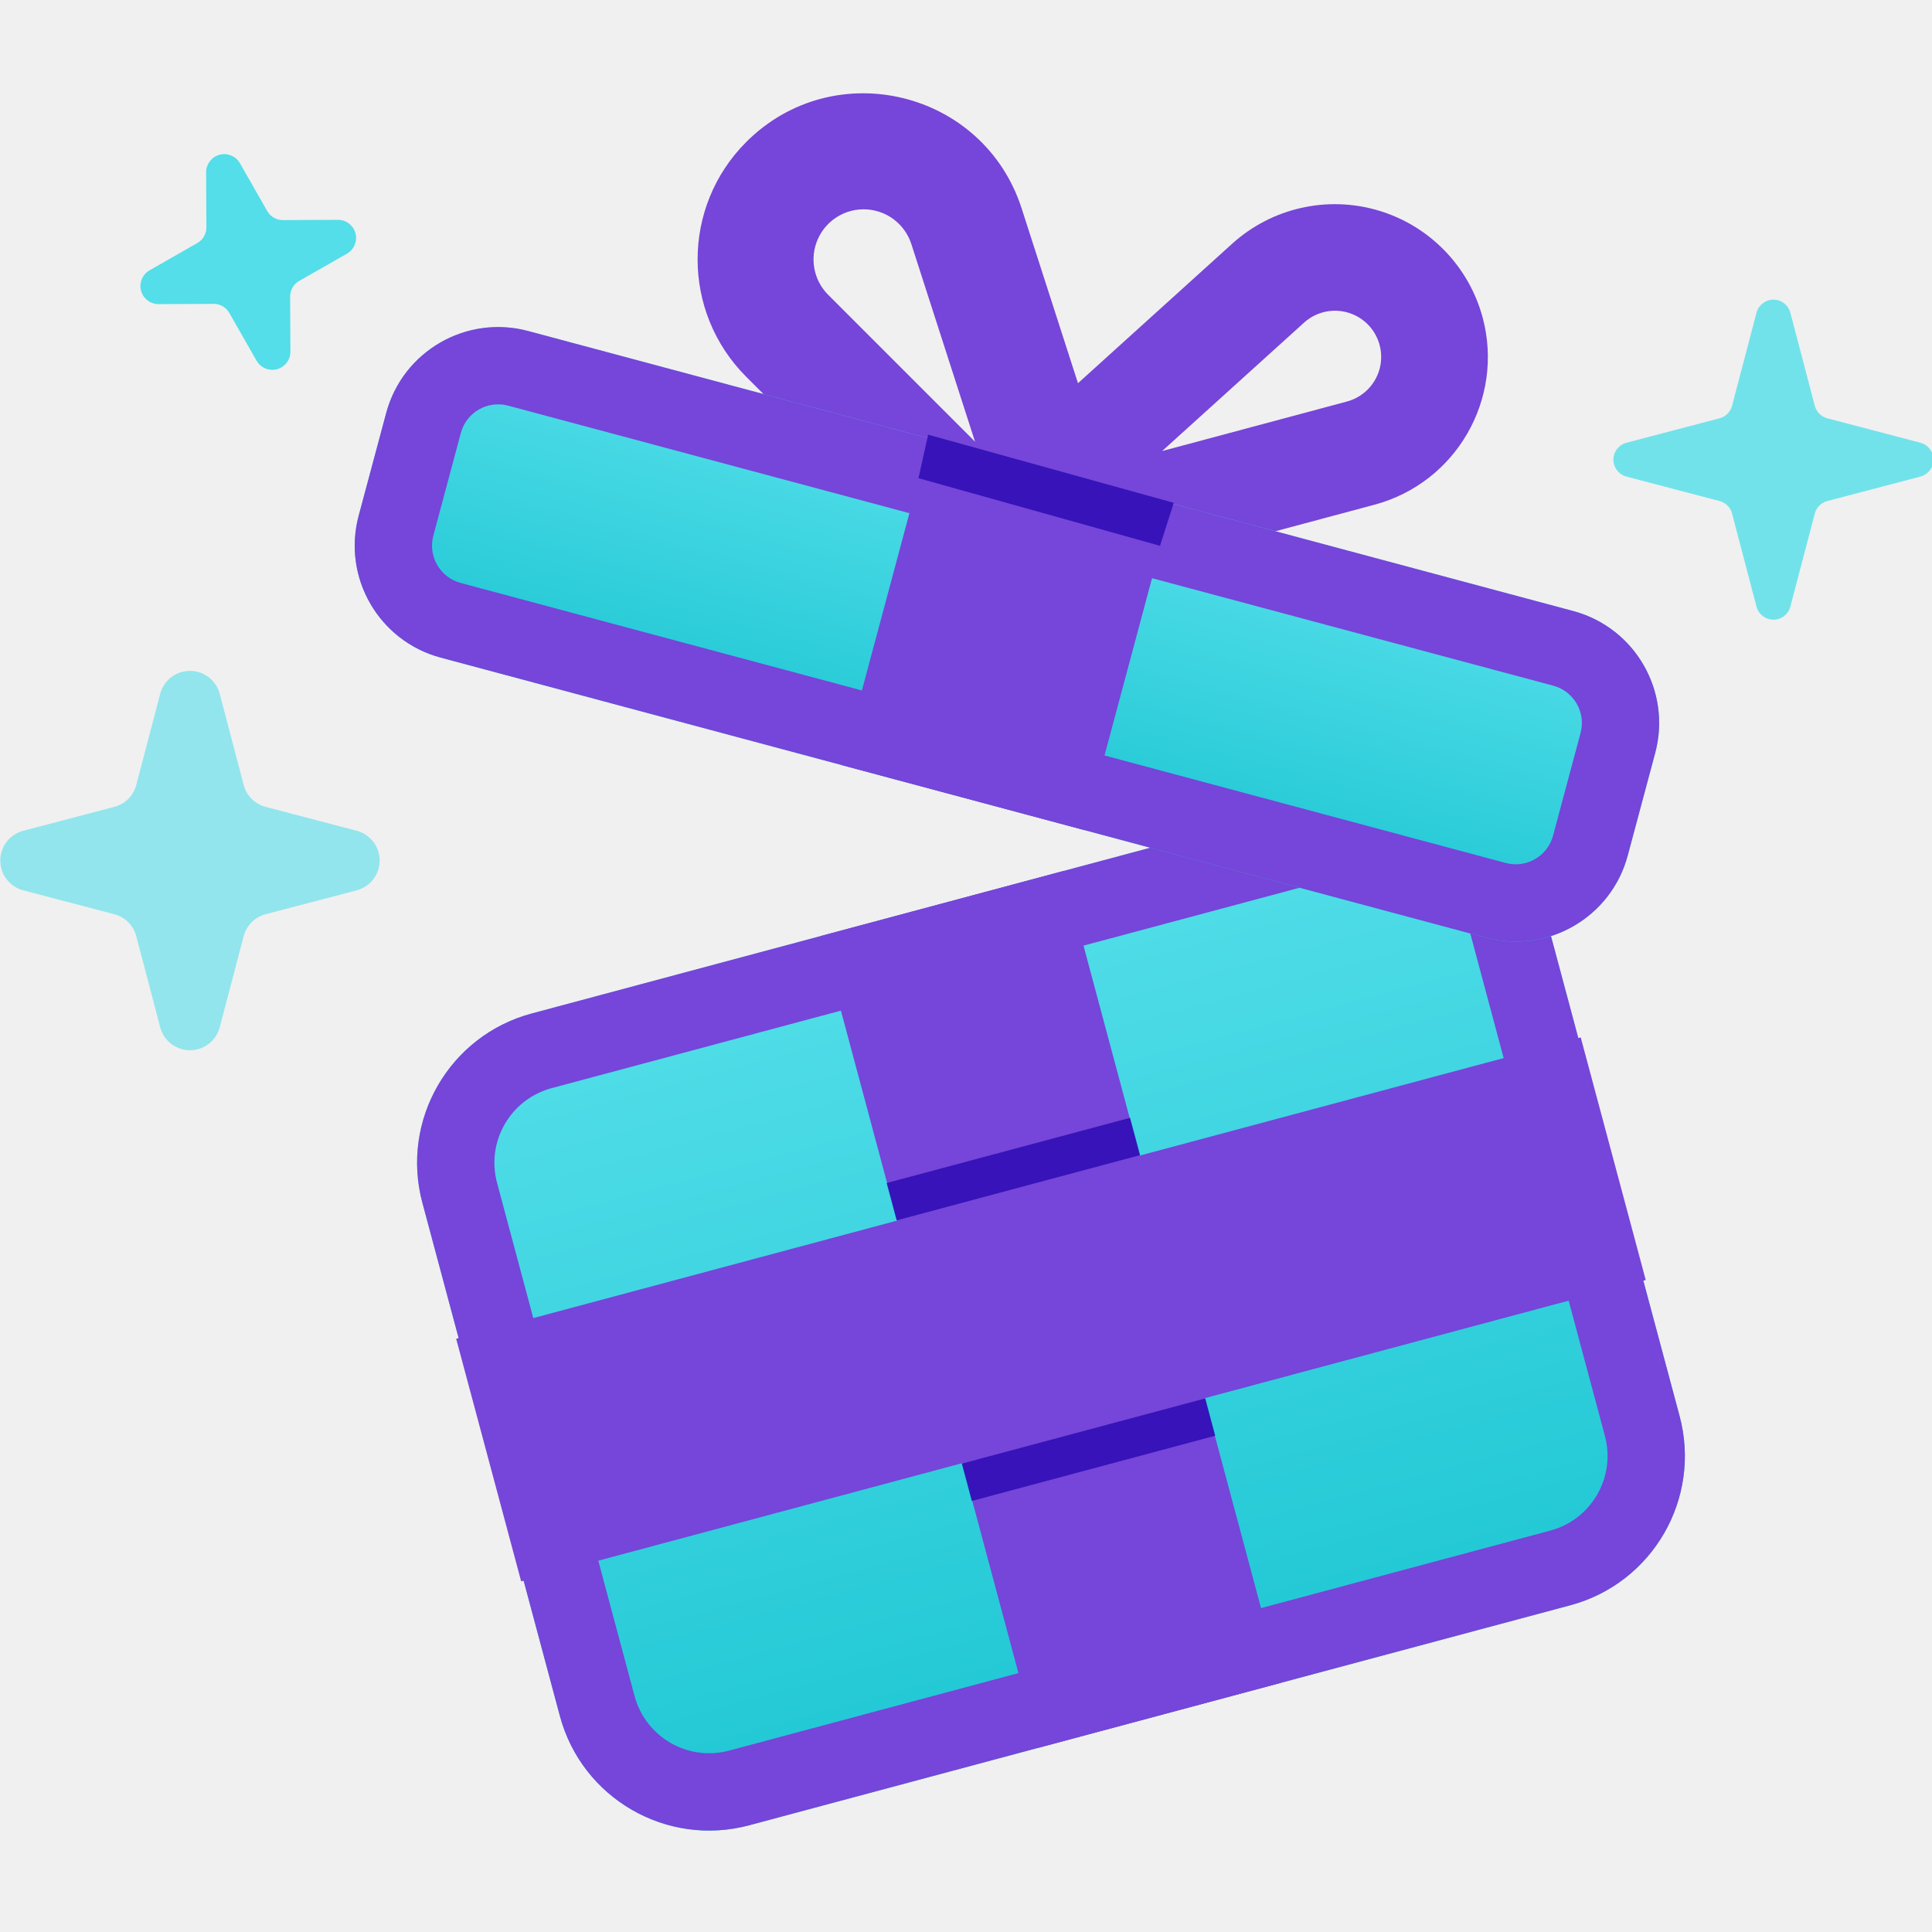
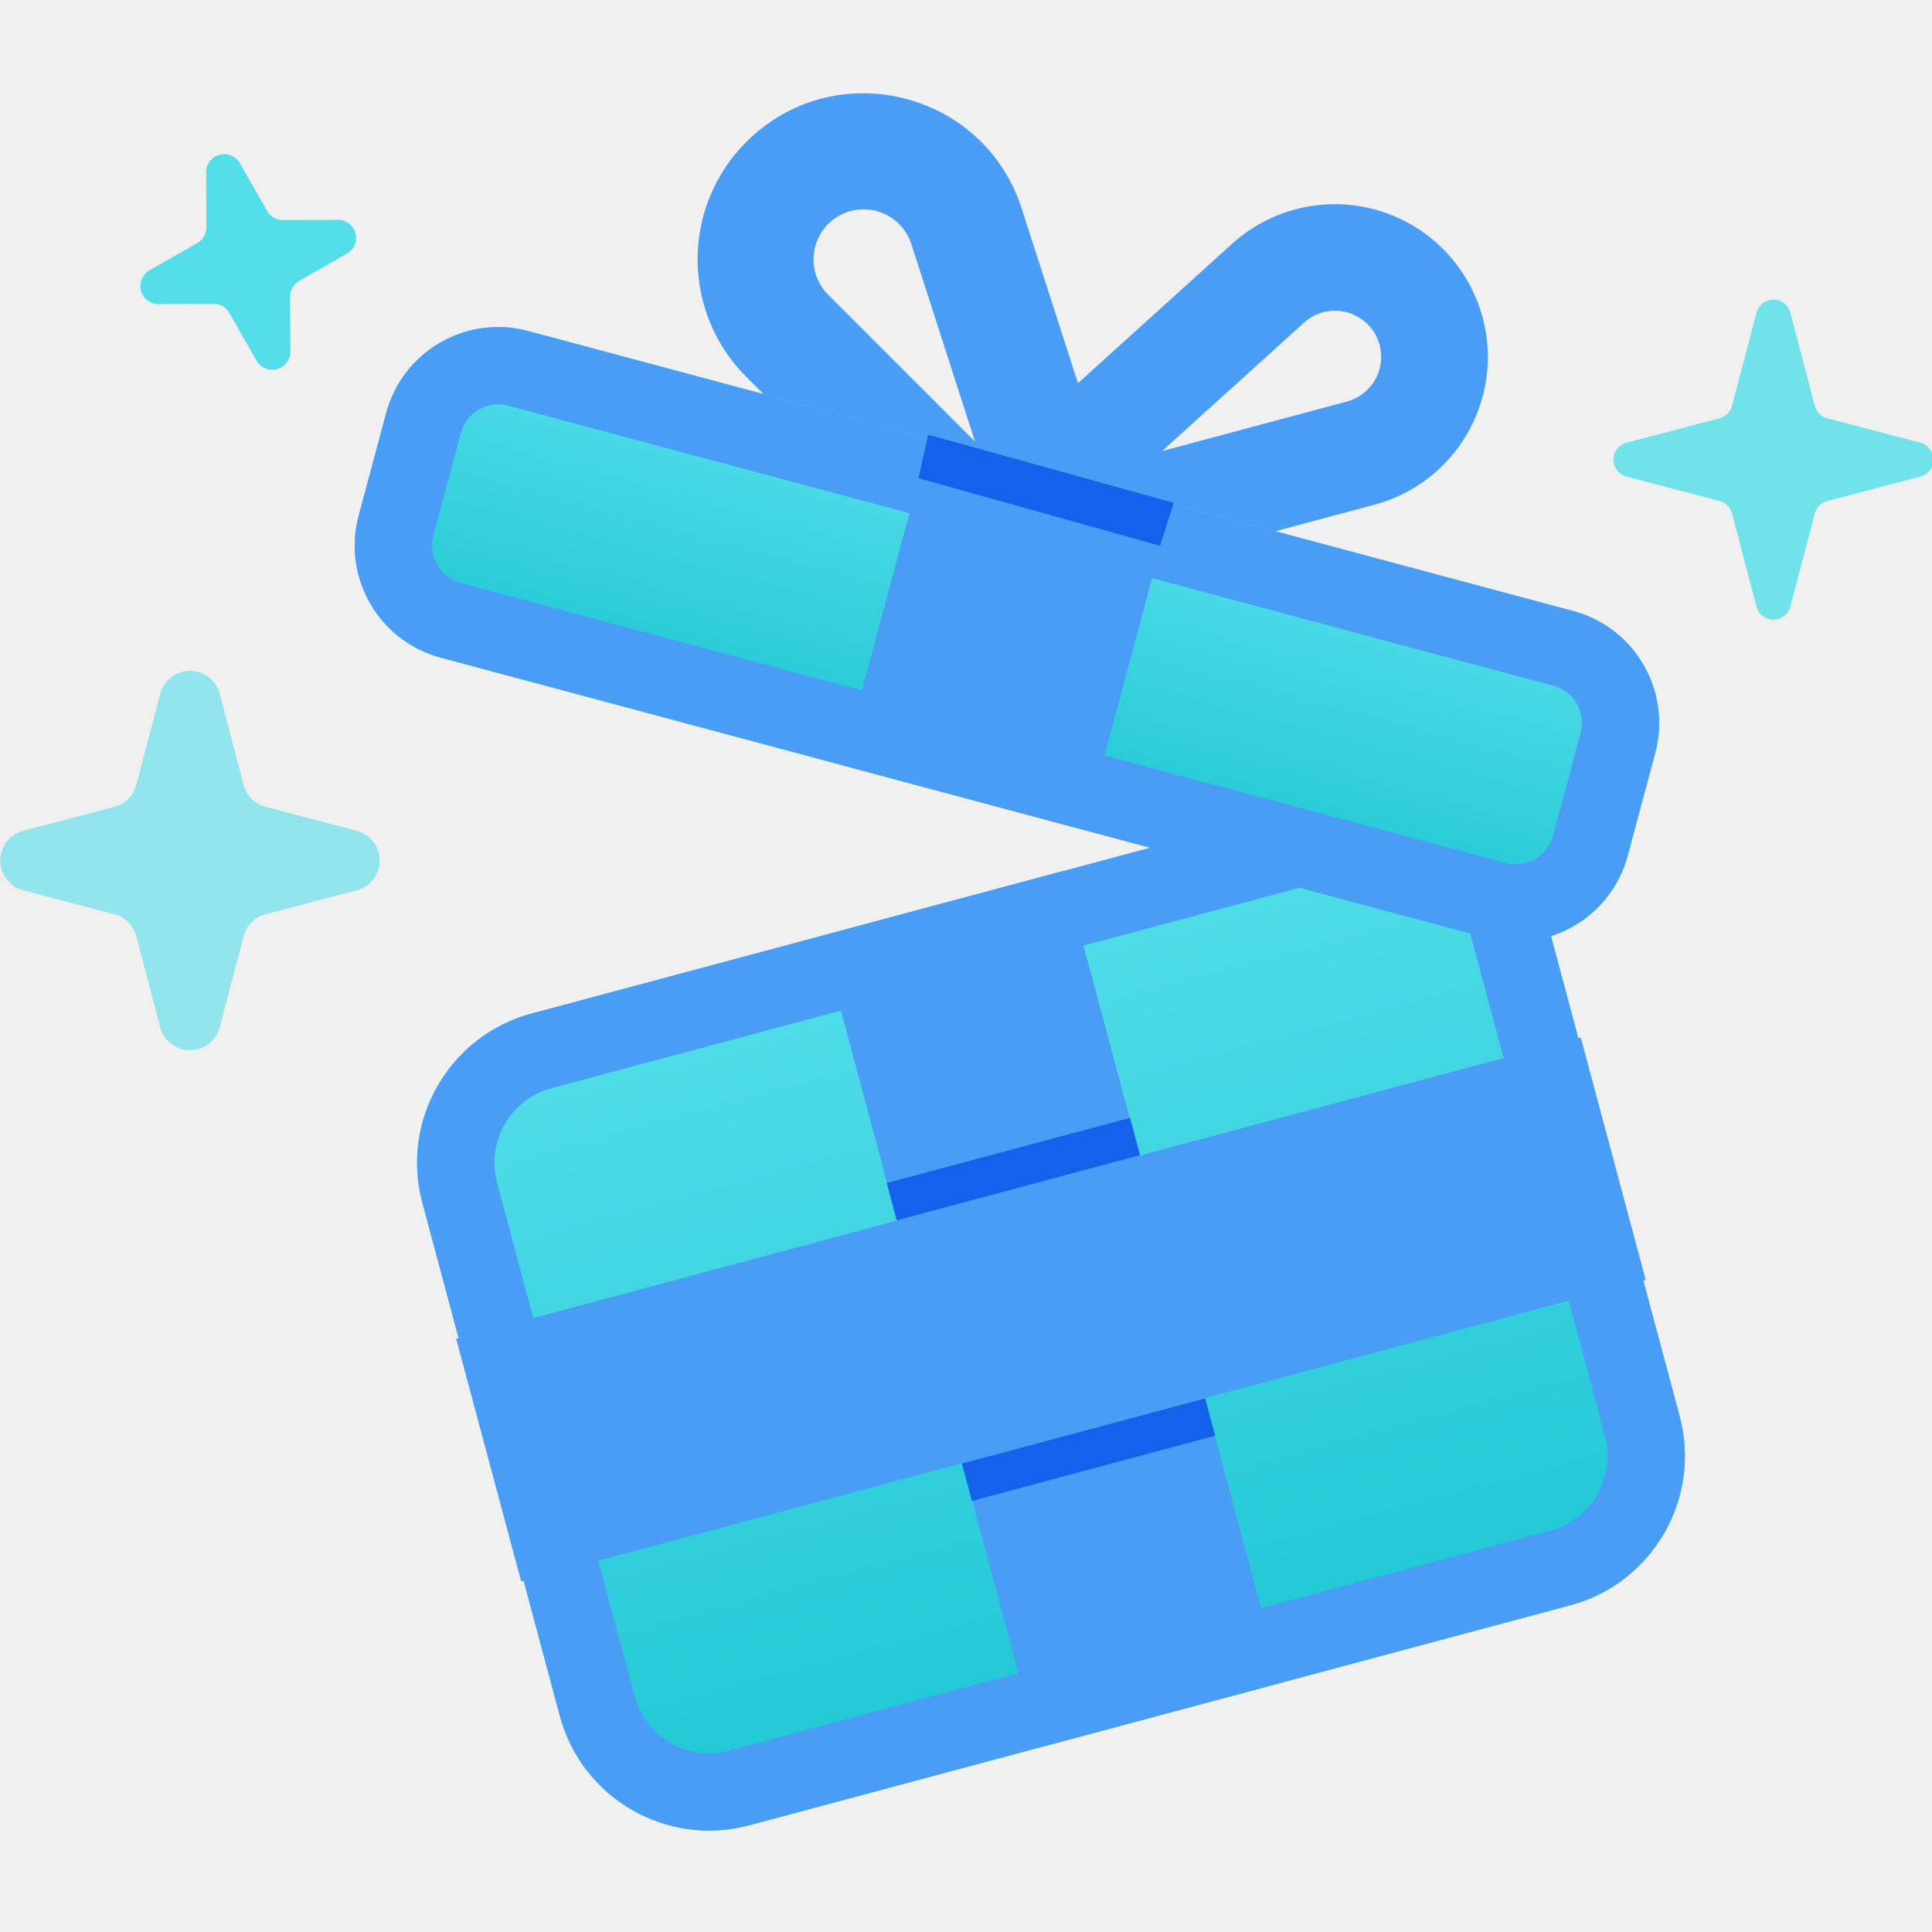
<svg xmlns="http://www.w3.org/2000/svg" width="64" height="64" fill="none">
-   <style>.B{fill-rule:evenodd}.C{fill:#7645d9}</style>
+   <style>.B{fill-rule:evenodd}.C{fill:#499DF5}</style>
  <g clip-path="url(#C)">
    <g class="B C">
      <path d="M43.194 10.691a1.53 1.53 0 1 1 1.421 2.611l-6.119 1.64 4.698-4.25zm5.919-.177a5.07 5.07 0 0 0-8.291-2.445l-9.802 8.868c-1.46 1.321-.158 3.712 1.744 3.203l12.768-3.421c2.702-.724 4.306-3.502 3.582-6.204z" />
      <path d="M30.189 8.084a1.66 1.66 0 1 0-2.754 1.683l4.864 4.864-2.11-6.547zm-5.469-3.38c2.908-2.908 7.862-1.712 9.124 2.202l4.403 13.66c.656 2.035-1.867 3.577-3.378 2.065L24.72 12.482a5.5 5.5 0 0 1 0-7.778z" />
    </g>
    <g fill="#53dee9">
      <path d="M7.276 34.043a1.02 1.02 0 0 1-1.966 0l-.796-3.032c-.093-.355-.37-.632-.725-.725l-3.032-.796a1.02 1.02 0 0 1 0-1.966l3.032-.796c.355-.093.632-.37.725-.725l.796-3.032a1.02 1.02 0 0 1 1.966 0l.796 3.032c.093.355.37.632.725.725l3.032.796a1.02 1.02 0 0 1 0 1.966l-3.032.796c-.355.093-.632.37-.725.725l-.796 3.032z" opacity=".6" />
      <path d="M9.62 11.664a.6.6 0 0 1-1.113.298l-.911-1.596c-.107-.187-.305-.302-.52-.3l-1.837.009a.6.6 0 0 1-.298-1.113l1.596-.911c.187-.107.302-.305.3-.52l-.009-1.838a.6.6 0 0 1 1.113-.298l.911 1.596c.107.187.305.302.52.3l1.837-.009a.6.6 0 0 1 .298 1.113l-1.596.911c-.187.107-.302.305-.3.52l.009 1.838z" />
      <path d="M53.871 15.786a.58.58 0 0 1 0-1.118l3.093-.812a.58.58 0 0 0 .412-.412l.812-3.093a.58.58 0 0 1 1.118 0l.812 3.093a.58.58 0 0 0 .412.412l3.093.812a.58.58 0 0 1 0 1.118l-3.093.812a.58.58 0 0 0-.412.412l-.812 3.093a.58.58 0 0 1-1.118 0l-.812-3.093c-.053-.202-.21-.359-.412-.412l-3.093-.812z" opacity=".8" />
    </g>
    <path fill="url(#A)" d="M51.083 29.906a5.12 5.12 0 0 0-6.271-3.62l-27.2 7.288a5.12 5.12 0 0 0-3.62 6.271l4.555 17a5.12 5.12 0 0 0 6.271 3.62l27.2-7.288a5.12 5.12 0 0 0 3.62-6.271l-4.555-17z" />
    <g class="C">
      <path d="M18.274 36.046l27.201-7.288a2.56 2.56 0 0 1 3.135 1.81l4.555 17a2.56 2.56 0 0 1-1.81 3.135l-27.2 7.288a2.56 2.56 0 0 1-3.135-1.81l-4.555-17a2.56 2.56 0 0 1 1.81-3.135zm26.538-9.761a5.12 5.12 0 0 1 6.271 3.62l4.555 17a5.12 5.12 0 0 1-3.62 6.271l-27.2 7.288a5.12 5.12 0 0 1-6.271-3.62l-4.555-17a5.12 5.12 0 0 1 3.62-6.271l27.2-7.288z" class="B" />
      <path d="M35.23 28.853l-8.036 2.153 7.206 26.891 8.036-2.153-7.206-26.891z" />
      <path d="M54.517 42.402l-2.153-8.036-37.253 9.982 2.153 8.036 37.253-9.982z" />
    </g>
    <g style="mix-blend-mode:multiply" class="B C">
      <path d="M39.926 46.324l-8.065 2.161.331 1.236 8.065-2.161-.331-1.236zm-10.224-5.898l8.065-2.161-.331-1.236-8.065 2.161.331 1.236z" />
    </g>
    <path fill="url(#B)" d="M54.831 24.945a3.84 3.84 0 0 0-2.715-4.703l-34.619-9.276a3.84 3.84 0 0 0-4.703 2.715l-.911 3.4a3.84 3.84 0 0 0 2.715 4.703l34.619 9.276a3.84 3.84 0 0 0 4.703-2.715l.911-3.4z" />
    <g class="C">
      <path d="M16.834 13.438l34.619 9.276a1.28 1.28 0 0 1 .905 1.568l-.911 3.4a1.28 1.28 0 0 1-1.568.905L15.26 19.311a1.28 1.28 0 0 1-.905-1.568l.911-3.4a1.28 1.28 0 0 1 1.568-.905zm35.281 6.803a3.84 3.84 0 0 1 2.715 4.703l-.911 3.4a3.84 3.84 0 0 1-4.703 2.715l-34.619-9.276a3.84 3.84 0 0 1-2.715-4.703l.911-3.4a3.84 3.84 0 0 1 4.703-2.715l34.619 9.276z" class="B" />
      <path d="M38.824 16.68l-8.036-2.153-2.899 10.818 8.037 2.153 2.899-10.818z" />
    </g>
    <g style="mix-blend-mode:multiply" class="B C">
      <path d="M38.426 18.08l-8-2.24.32-1.44 8.136 2.257-.456 1.423z" />
    </g>
  </g>
  <defs>
    <linearGradient id="A" x1="31.212" x2="38.417" y1="29.929" y2="56.821" gradientUnits="userSpaceOnUse">
      <stop stop-color="#53dee9" />
      <stop offset="1" stop-color="#1fc7d4" />
    </linearGradient>
    <linearGradient id="B" x1="34.806" x2="31.907" y1="15.604" y2="26.422" gradientUnits="userSpaceOnUse">
      <stop stop-color="#53dee9" />
      <stop offset="1" stop-color="#1fc7d4" />
    </linearGradient>
    <clipPath id="C">
      <path fill="#fff" d="M0 0h64v64H0z" />
    </clipPath>
  </defs>
</svg>
